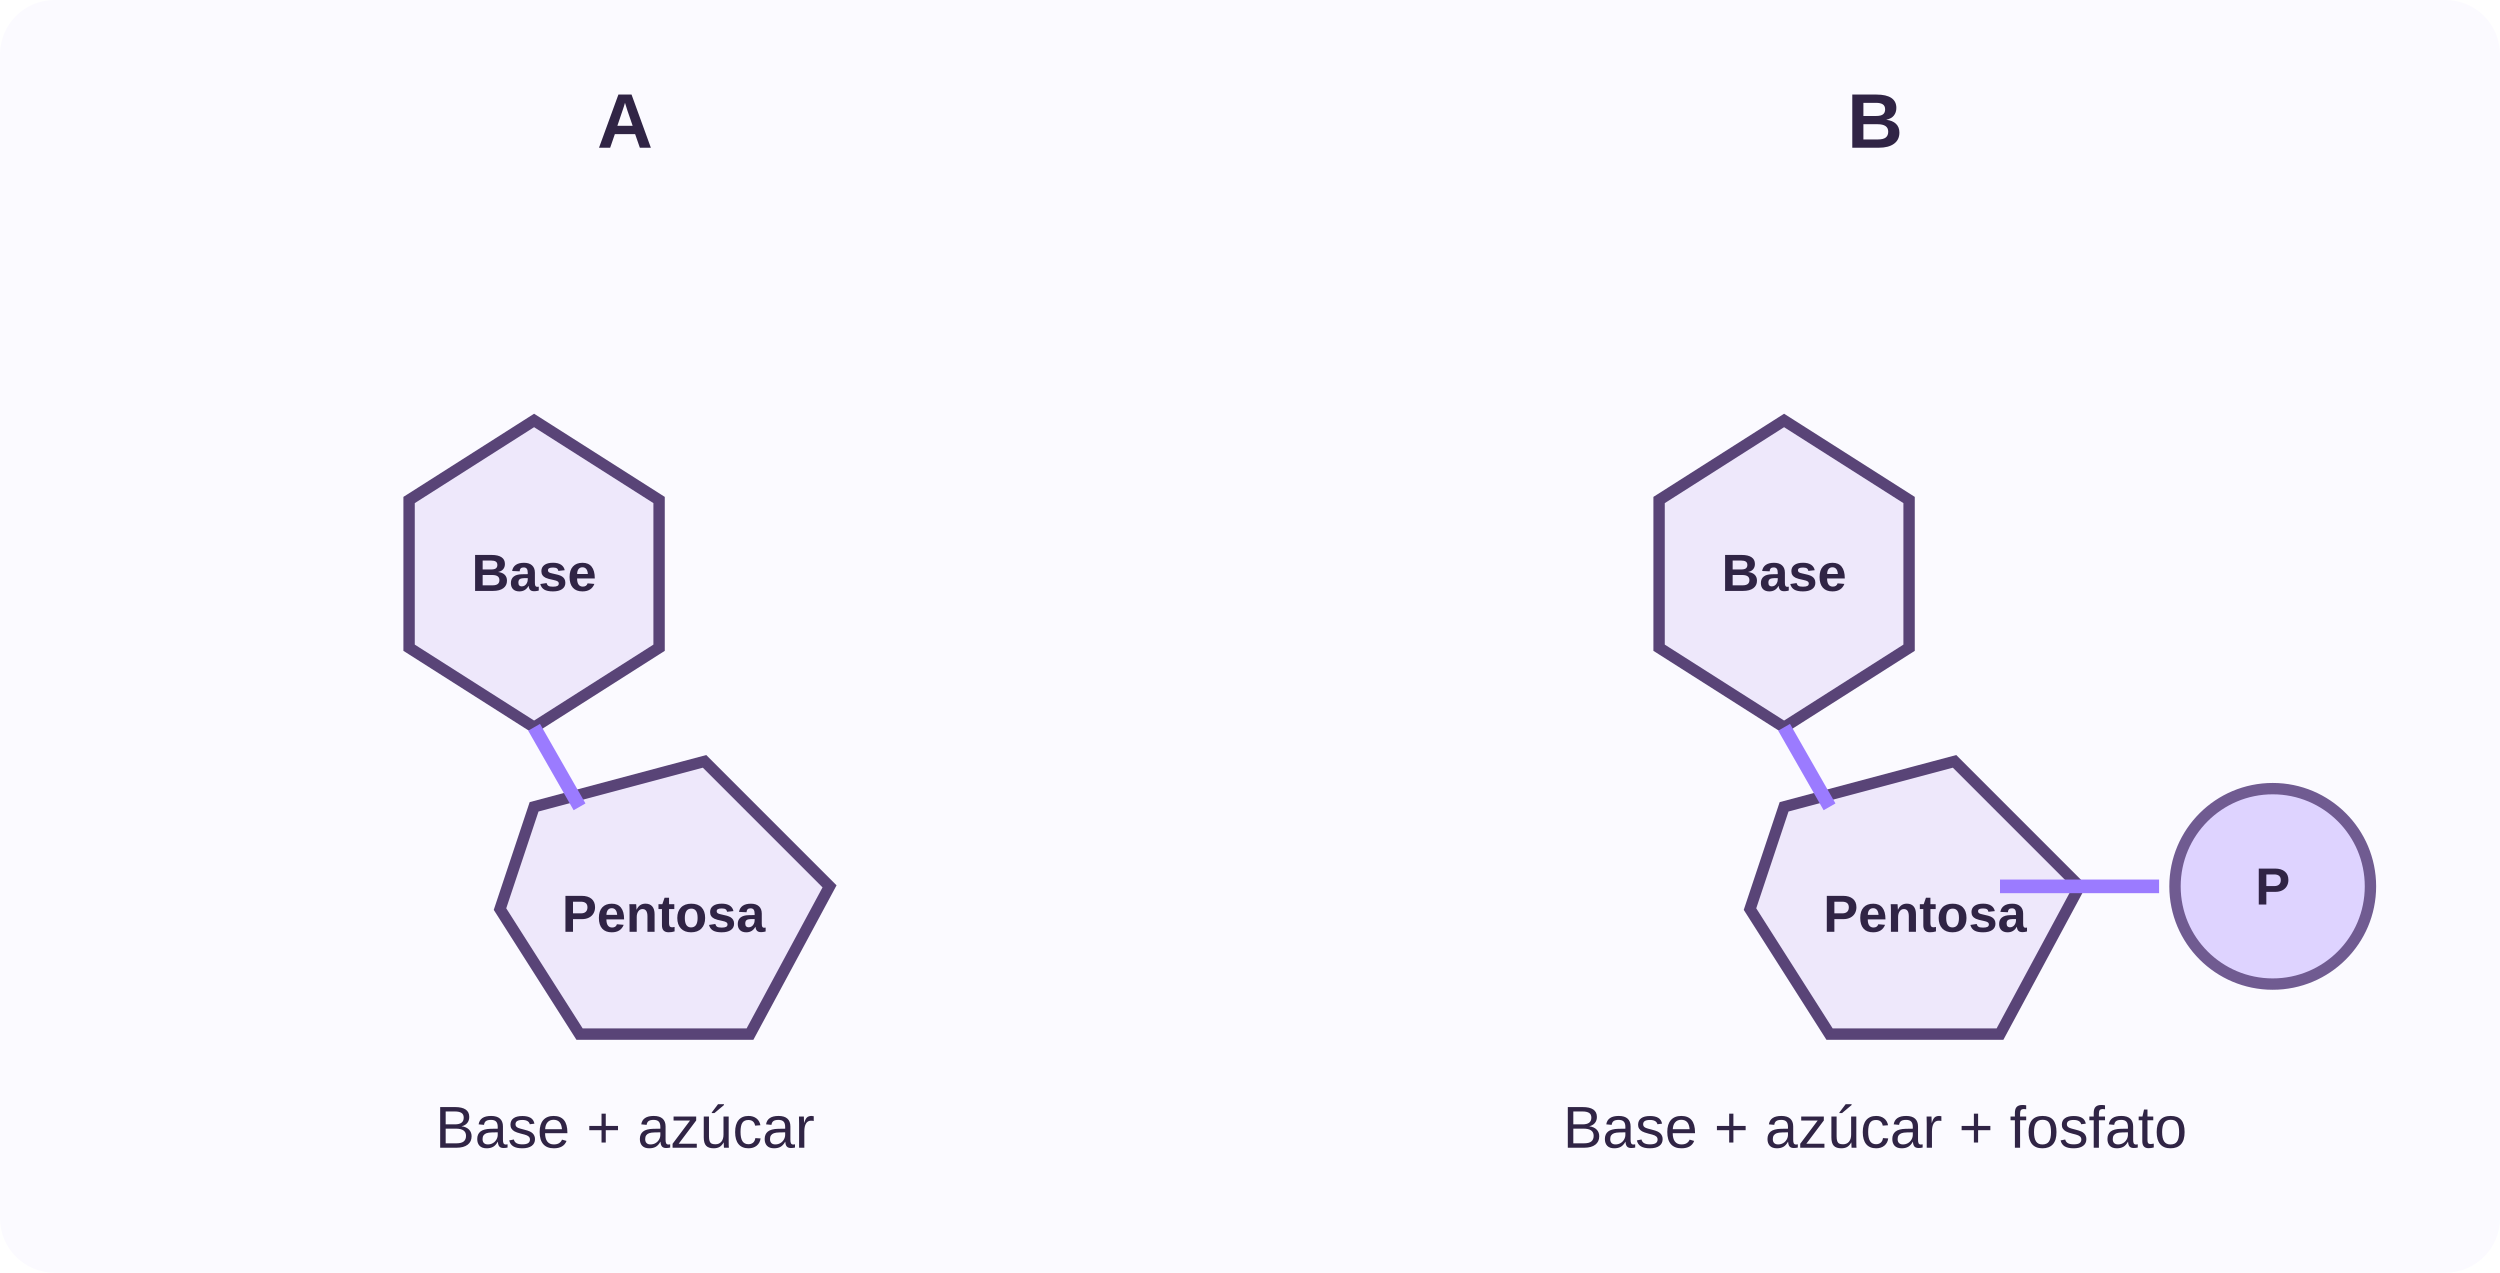
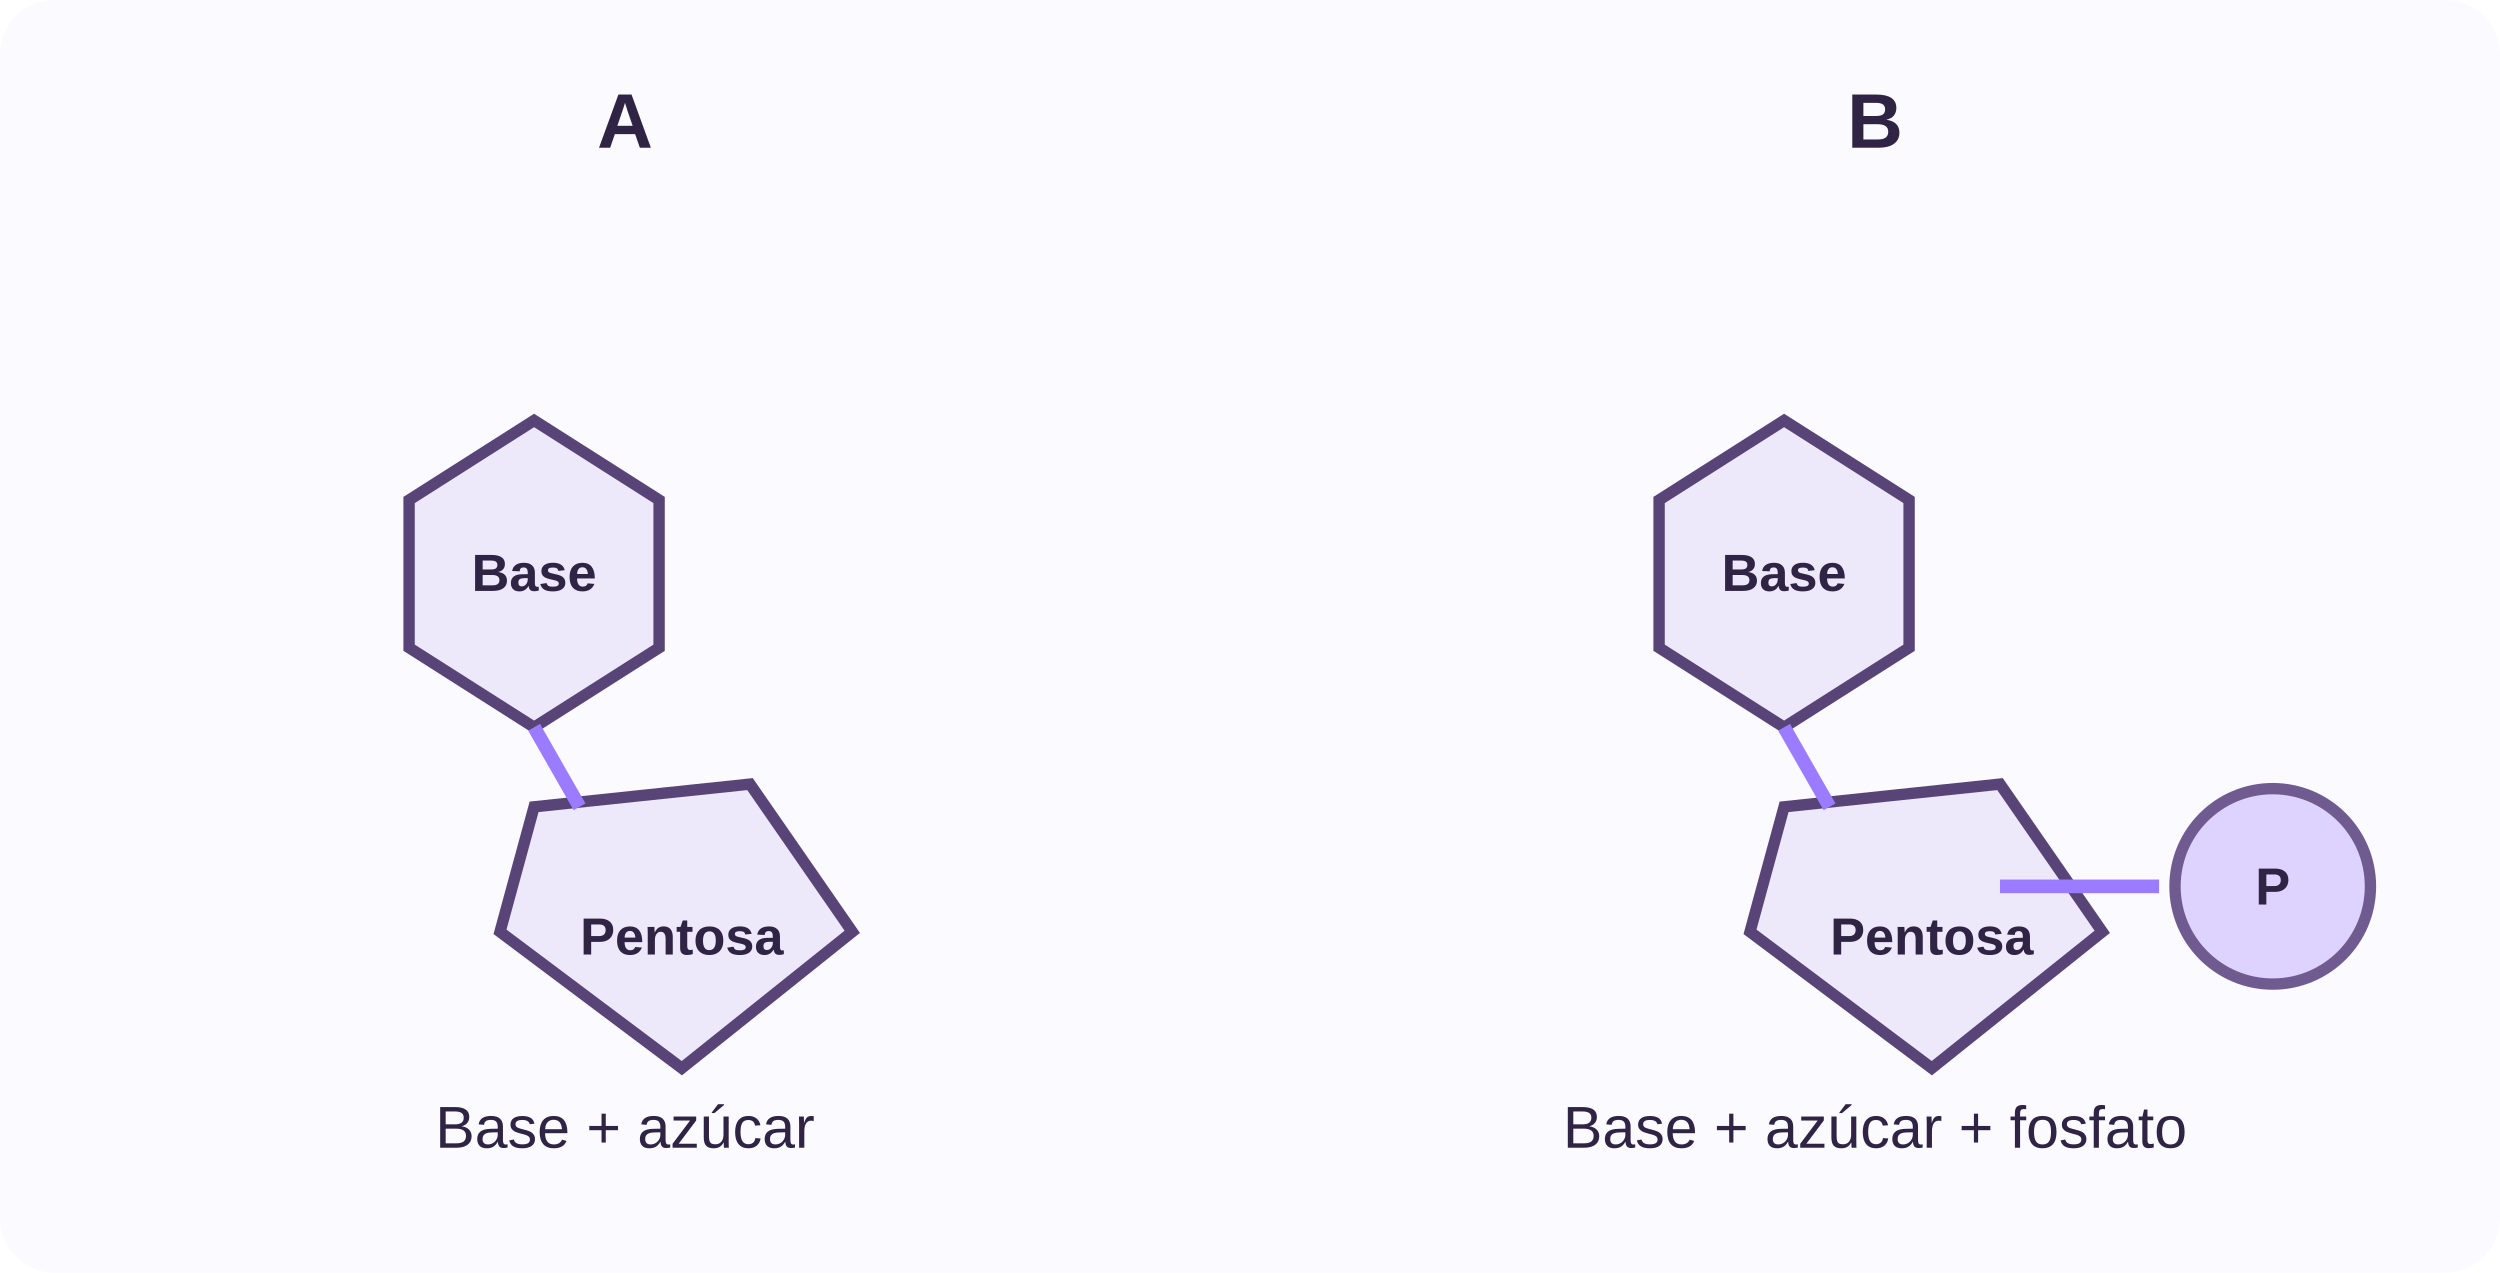
<svg xmlns="http://www.w3.org/2000/svg" viewBox="0 0 1100 560" role="img" aria-labelledby="t d">
  <rect width="1100" height="560" rx="24" fill="#fbfaff" />
  <g font-family="Arial" font-size="34" font-weight="700" fill="#302445" text-anchor="middle">
    <text x="275" y="65">A</text>
    <text x="825" y="65">B</text>
  </g>
  <g stroke="#594477" stroke-width="5" fill="#eee8fb">
    <path d="M180 220L235 185L290 220L290 285L235 320L180 285Z" />
-     <path d="M235 355L310 335L365 390L330 455L255 455L220 400Z" />
+     <path d="M235 355L330 345L375 410L300 470L220 410Z" />
    <path d="M730 220L785 185L840 220L840 285L785 320L730 285Z" />
-     <path d="M785 355L860 335L915 390L880 455L805 455L770 400Z" />
+     <path d="M785 355L880 345L925 410L850 470L770 410Z" />
  </g>
  <g stroke="#9b7bff" stroke-width="6" fill="none">
    <path d="M235 320L255 355" />
    <path d="M785 320L805 355" />
    <path d="M880 390L950 390" />
  </g>
  <circle cx="1000" cy="390" r="43" fill="#ded3ff" stroke="#705b91" stroke-width="5" />
  <g font-family="Arial" font-size="23" fill="#302445" text-anchor="middle">
    <text x="235" y="260" font-weight="700">Base</text>
-     <text x="292" y="410" font-weight="700">Pentosa</text>
+     <text x="300" y="420" font-weight="700">Pentosa</text>
    <text x="785" y="260" font-weight="700">Base</text>
-     <text x="847" y="410" font-weight="700">Pentosa</text>
+     <text x="850" y="420" font-weight="700">Pentosa</text>
    <text x="1000" y="398" font-weight="700">P</text>
    <text x="275" y="505" font-size="26">Base + azúcar</text>
    <text x="825" y="505" font-size="26">Base + azúcar + fosfato</text>
  </g>
</svg>
